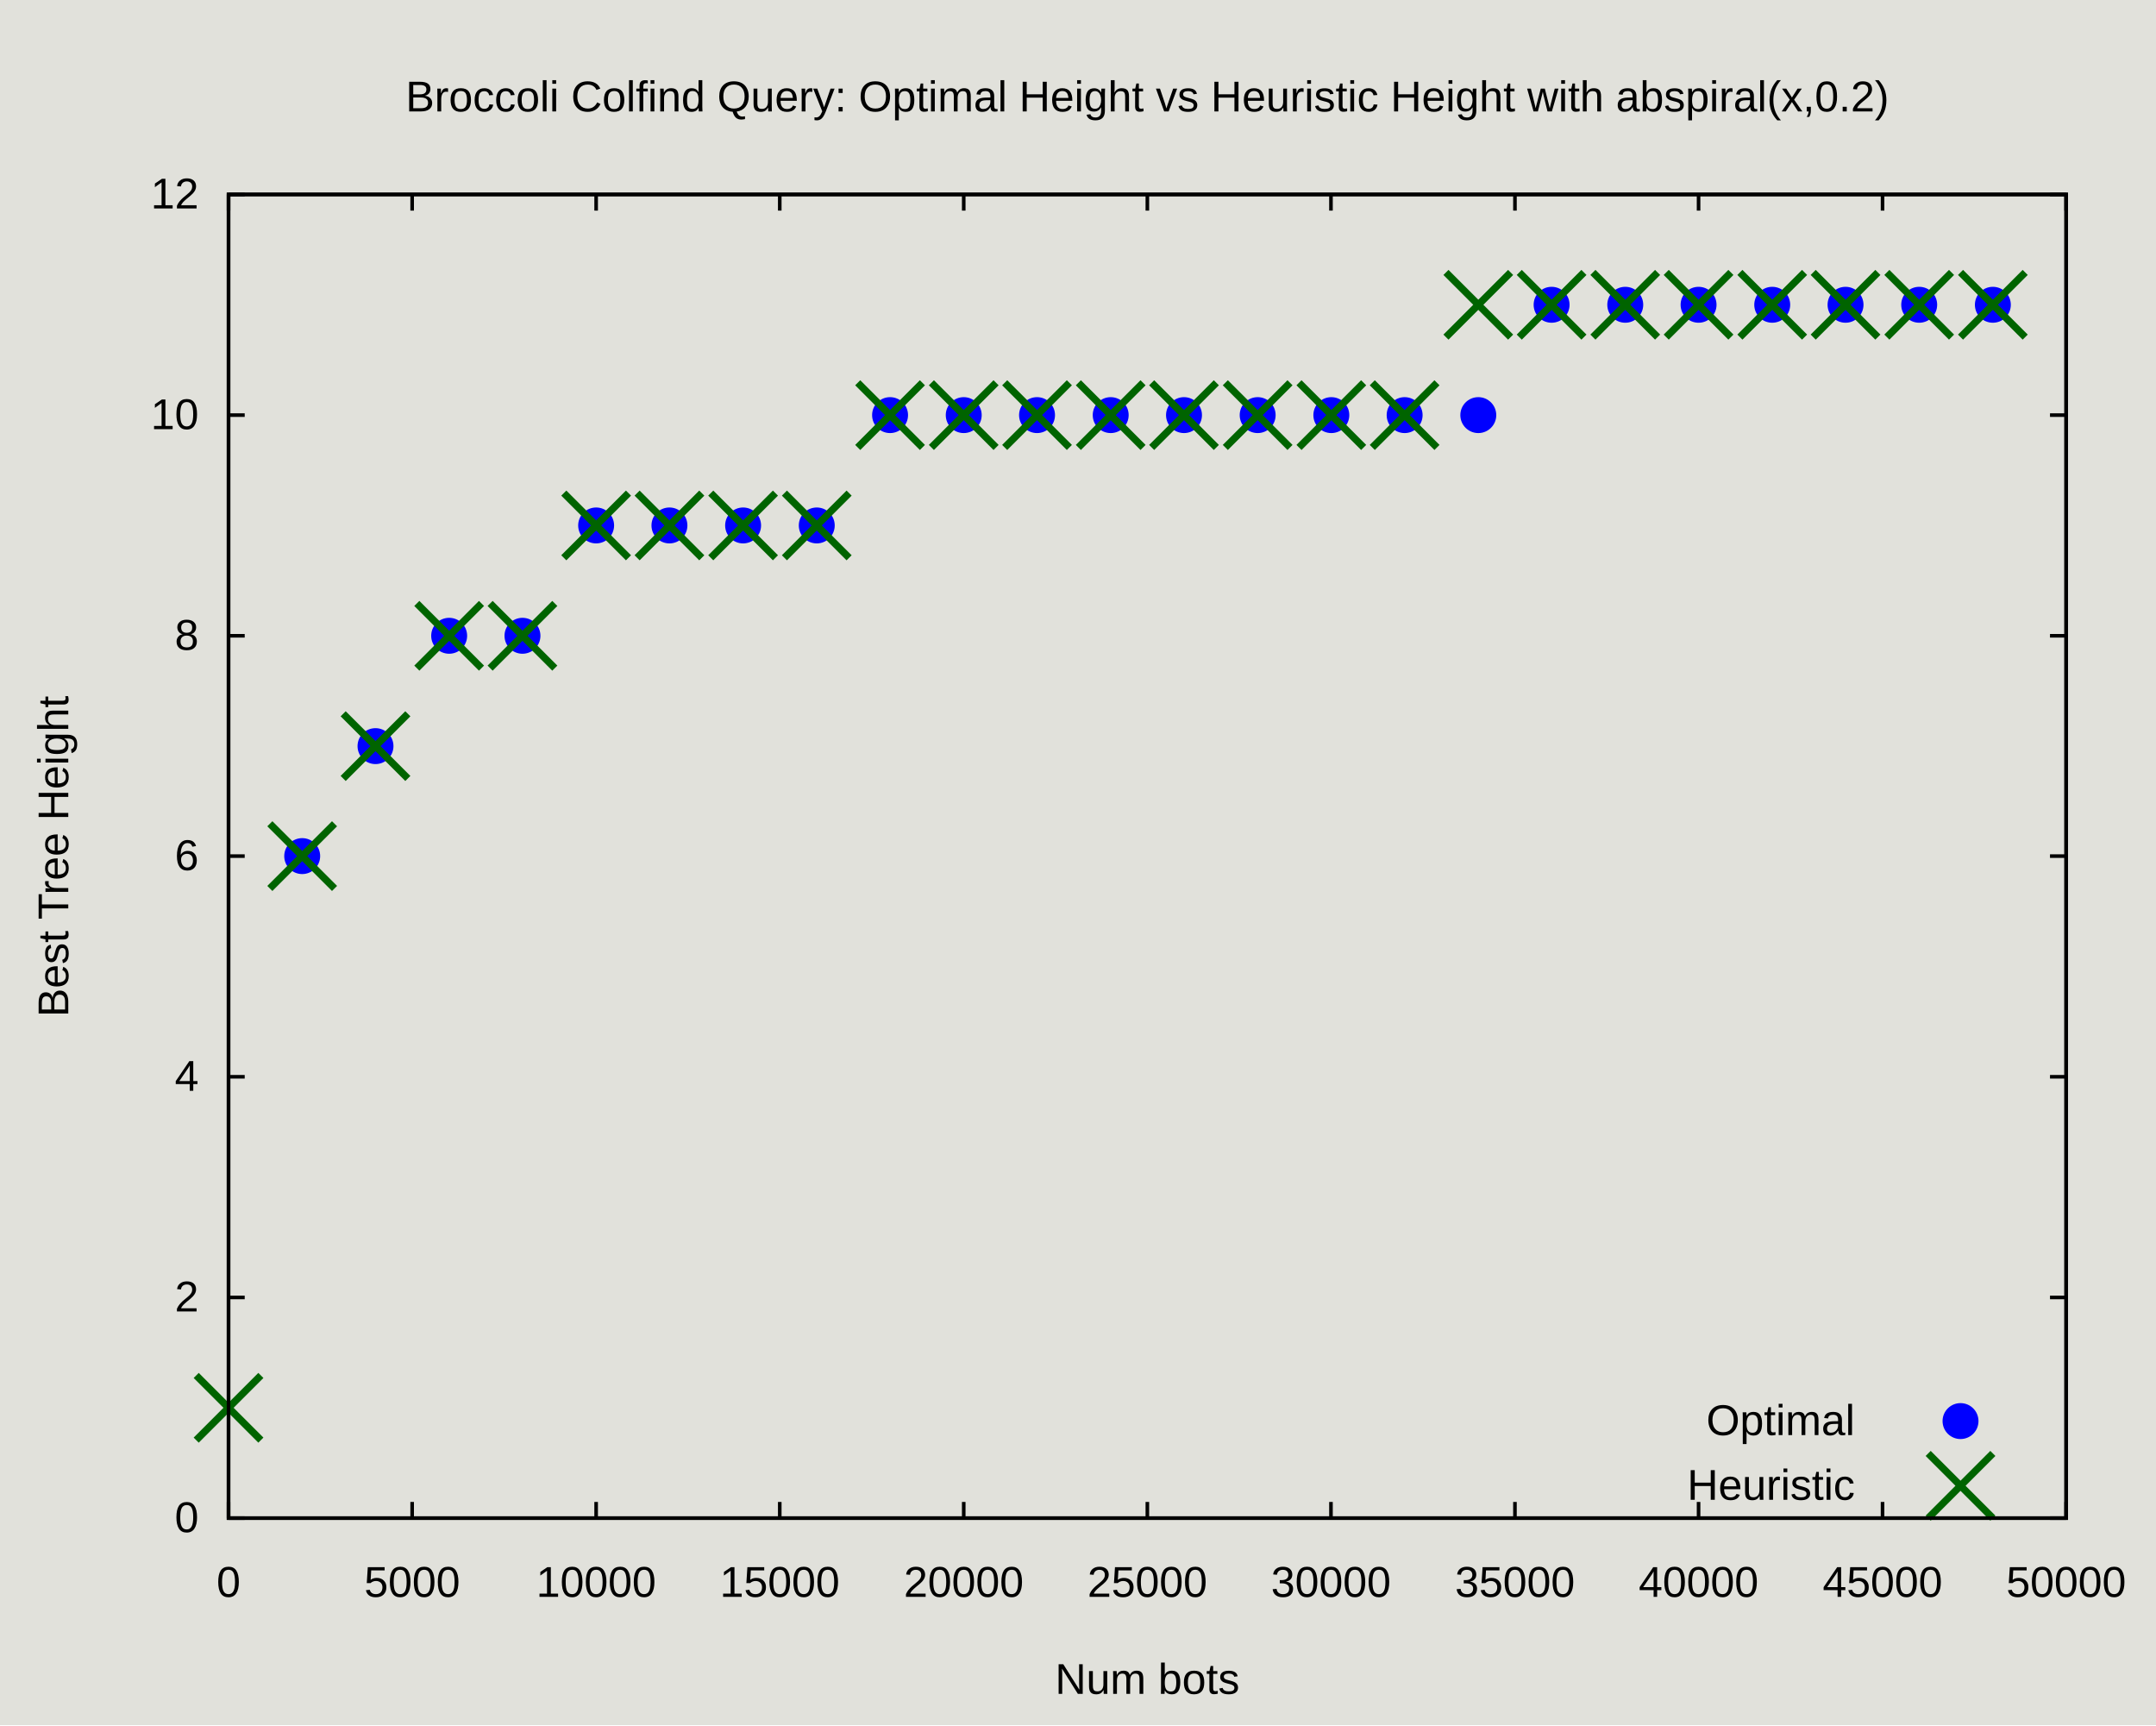
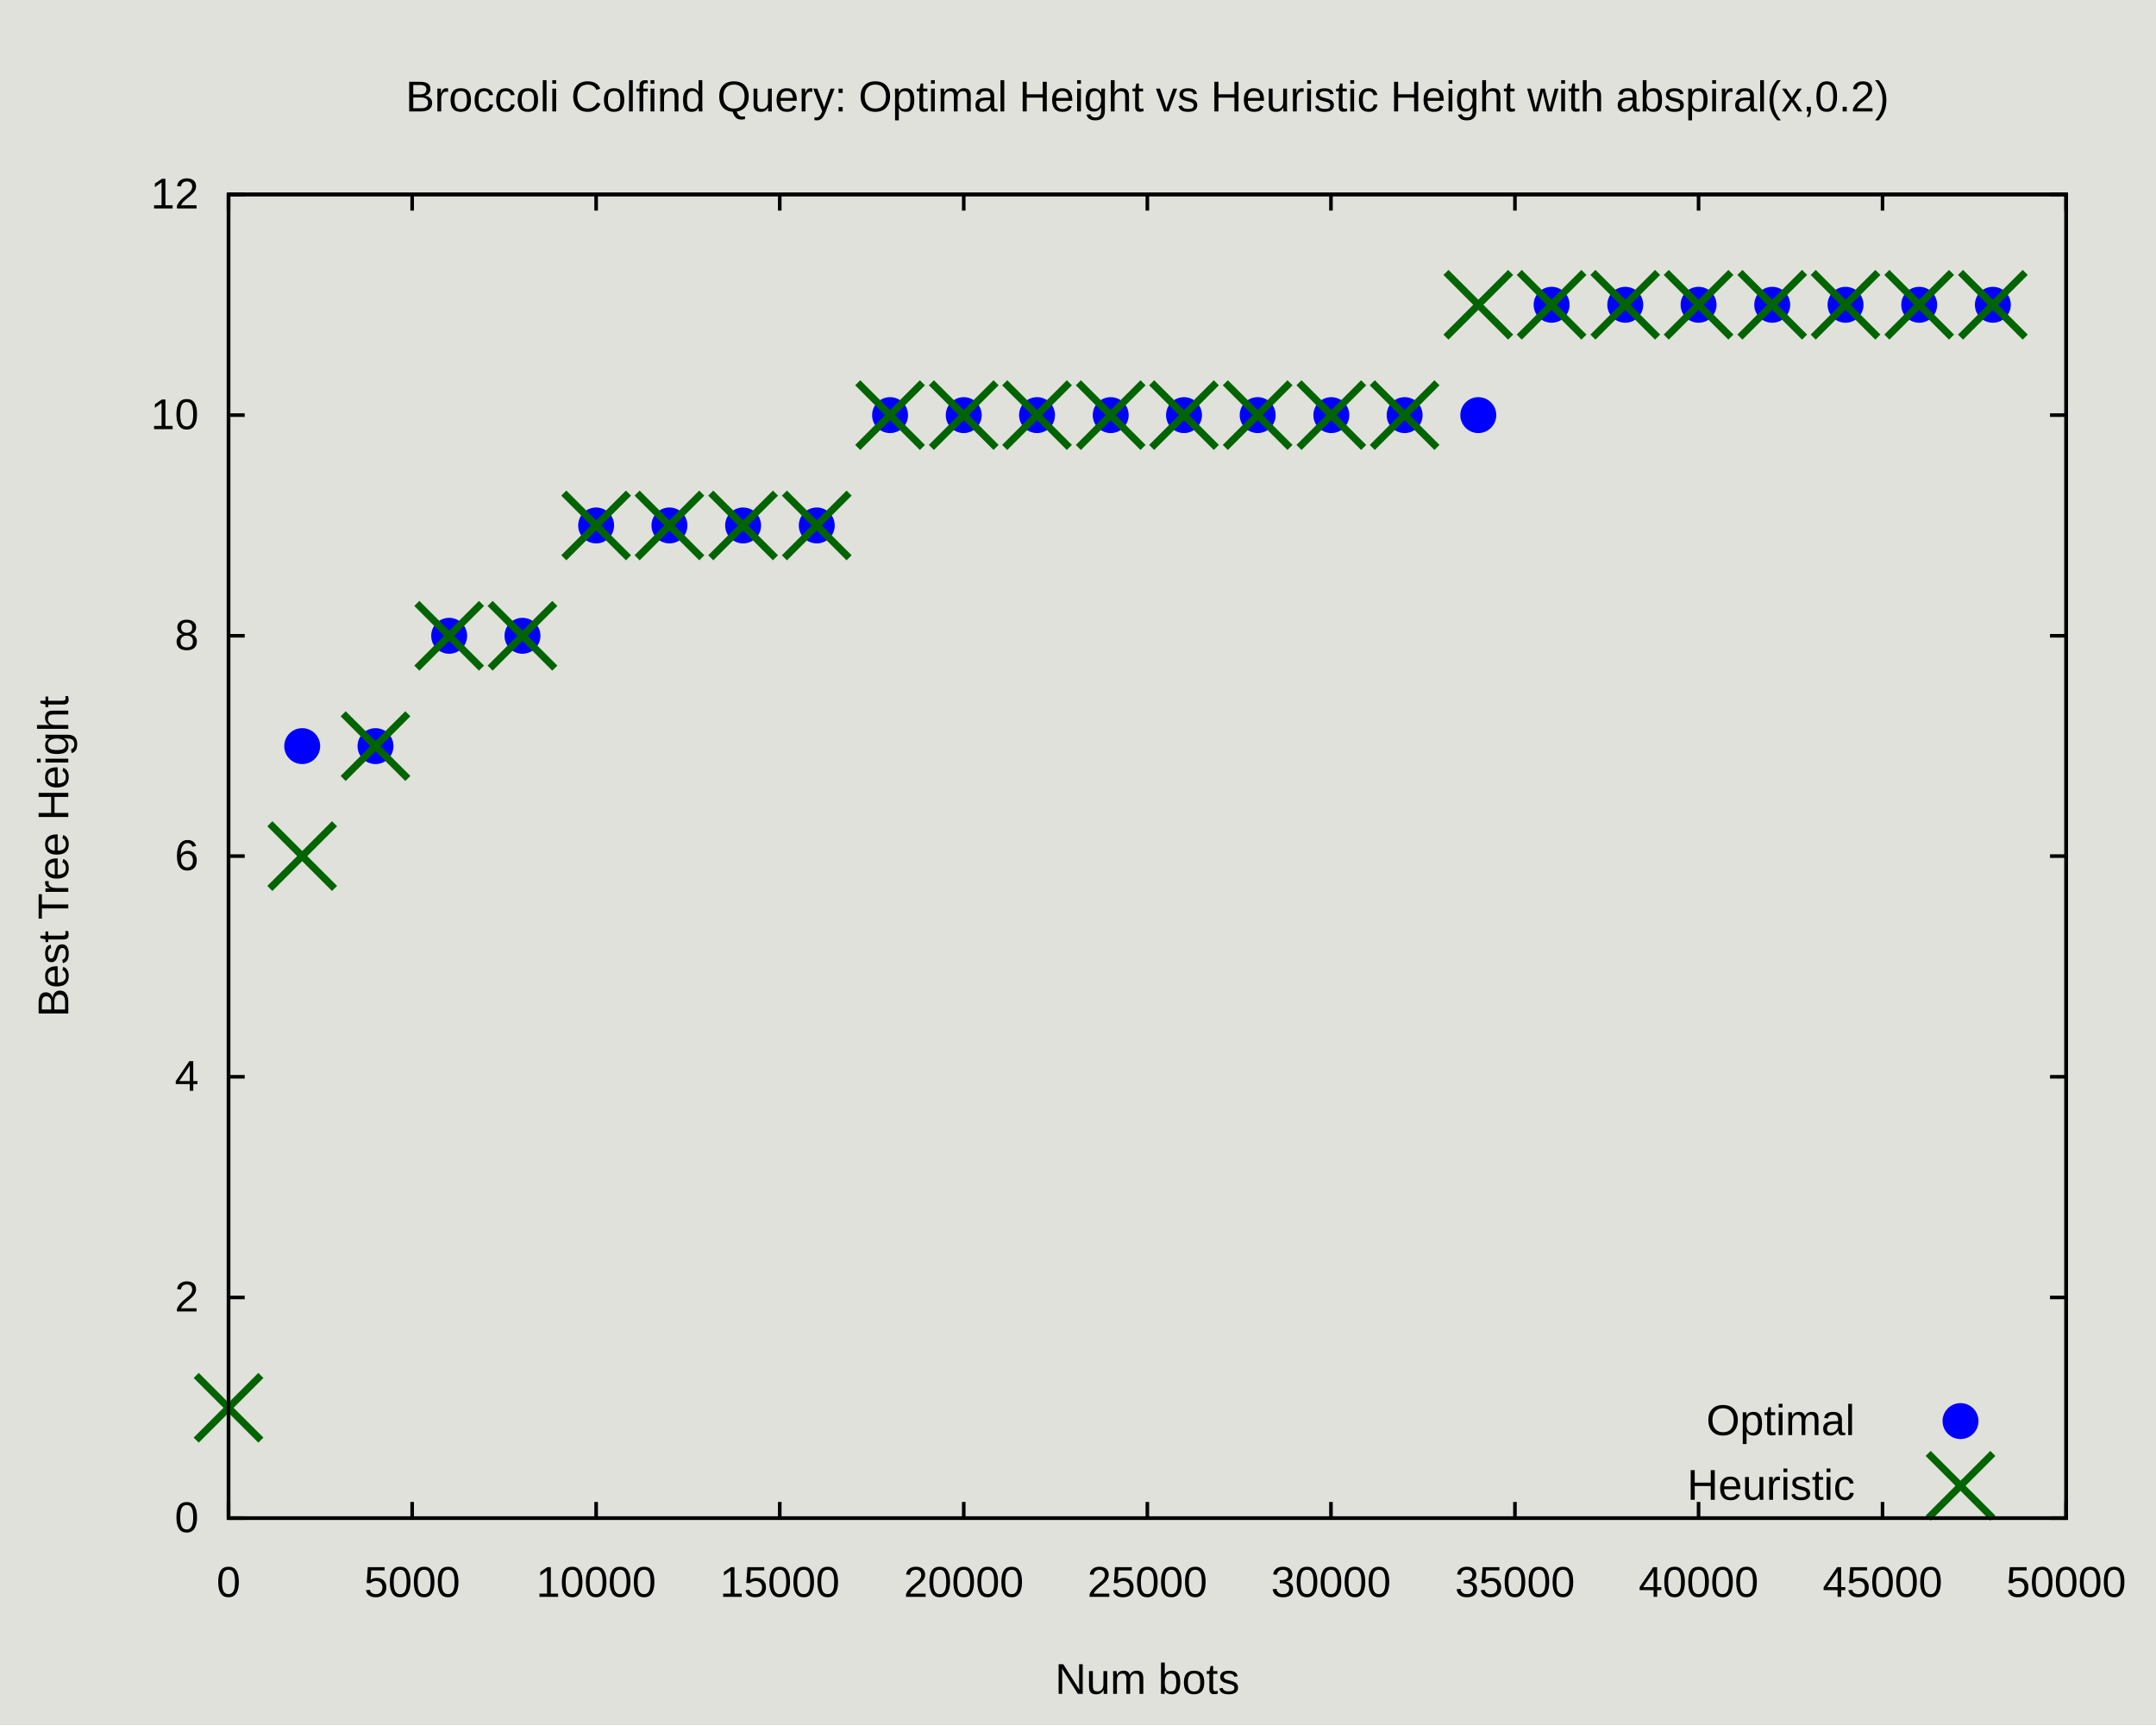
<svg xmlns="http://www.w3.org/2000/svg" xmlns:xlink="http://www.w3.org/1999/xlink" width="600" height="480" viewBox="0 0 600 480">
  <g id="gnuplot_canvas">
    <rect x="0" y="0" width="600" height="480" fill="#e1e1db" />
    <defs>
      <circle id="gpDot" r="0.5" stroke-width="0.5" stroke="currentColor" />
      <path id="gpPt0" stroke-width="0.222" stroke="currentColor" d="M-1,0 h2 M0,-1 v2" />
      <path id="gpPt1" stroke-width="0.222" stroke="currentColor" d="M-1,-1 L1,1 M1,-1 L-1,1" />
      <path id="gpPt2" stroke-width="0.222" stroke="currentColor" d="M-1,0 L1,0 M0,-1 L0,1 M-1,-1 L1,1 M-1,1 L1,-1" />
      <rect id="gpPt3" stroke-width="0.222" stroke="currentColor" x="-1" y="-1" width="2" height="2" />
      <rect id="gpPt4" stroke-width="0.222" stroke="currentColor" fill="currentColor" x="-1" y="-1" width="2" height="2" />
      <circle id="gpPt5" stroke-width="0.222" stroke="currentColor" cx="0" cy="0" r="1" />
      <use xlink:href="#gpPt5" id="gpPt6" fill="currentColor" stroke="none" />
      <path id="gpPt7" stroke-width="0.222" stroke="currentColor" d="M0,-1.33 L-1.33,0.67 L1.33,0.67 z" />
      <use xlink:href="#gpPt7" id="gpPt8" fill="currentColor" stroke="none" />
      <use xlink:href="#gpPt7" id="gpPt9" stroke="currentColor" transform="rotate(180)" />
      <use xlink:href="#gpPt9" id="gpPt10" fill="currentColor" stroke="none" />
      <use xlink:href="#gpPt3" id="gpPt11" stroke="currentColor" transform="rotate(45)" />
      <use xlink:href="#gpPt11" id="gpPt12" fill="currentColor" stroke="none" />
      <path id="gpPt13" stroke-width="0.222" stroke="currentColor" d="M0,1.330 L1.265,0.411 L0.782,-1.067 L-0.782,-1.076 L-1.265,0.411 z" />
      <use xlink:href="#gpPt13" id="gpPt14" fill="currentColor" stroke="none" />
      <filter id="textbox" filterUnits="objectBoundingBox" x="0" y="0" height="1" width="1">
        <feFlood flood-color="#E1E1DB" flood-opacity="1" result="bgnd" />
        <feComposite in="SourceGraphic" in2="bgnd" operator="atop" />
      </filter>
      <filter id="greybox" filterUnits="objectBoundingBox" x="0" y="0" height="1" width="1">
        <feFlood flood-color="lightgrey" flood-opacity="1" result="grey" />
        <feComposite in="SourceGraphic" in2="grey" operator="atop" />
      </filter>
    </defs>
    <g fill="none" color="#E1E1DB" stroke="currentColor" stroke-width="1.00" stroke-linecap="butt" stroke-linejoin="miter">
</g>
    <g fill="none" color="black" stroke="currentColor" stroke-width="1.00" stroke-linecap="butt" stroke-linejoin="miter">
      <path stroke="rgb(  0,   0,   0)" d="M63.6,422.4 L68.1,422.4 M575.0,422.4 L570.5,422.4  " />
      <g transform="translate(55.3,426.3)" stroke="none" fill="rgb(0,0,0)" font-family="Arial" font-size="12.00" text-anchor="end">
        <text>
          <tspan font-family="Arial"> 0</tspan>
        </text>
      </g>
    </g>
    <g fill="none" color="black" stroke="currentColor" stroke-width="1.00" stroke-linecap="butt" stroke-linejoin="miter">
      <path stroke="rgb(  0,   0,   0)" d="M63.6,361.0 L68.1,361.0 M575.0,361.0 L570.5,361.0  " />
      <g transform="translate(55.3,364.9)" stroke="none" fill="rgb(0,0,0)" font-family="Arial" font-size="12.00" text-anchor="end">
        <text>
          <tspan font-family="Arial"> 2</tspan>
        </text>
      </g>
    </g>
    <g fill="none" color="black" stroke="currentColor" stroke-width="1.00" stroke-linecap="butt" stroke-linejoin="miter">
      <path stroke="rgb(  0,   0,   0)" d="M63.6,299.6 L68.1,299.6 M575.0,299.6 L570.5,299.6  " />
      <g transform="translate(55.3,303.5)" stroke="none" fill="rgb(0,0,0)" font-family="Arial" font-size="12.00" text-anchor="end">
        <text>
          <tspan font-family="Arial"> 4</tspan>
        </text>
      </g>
    </g>
    <g fill="none" color="black" stroke="currentColor" stroke-width="1.00" stroke-linecap="butt" stroke-linejoin="miter">
      <path stroke="rgb(  0,   0,   0)" d="M63.6,238.2 L68.1,238.2 M575.0,238.2 L570.5,238.2  " />
      <g transform="translate(55.3,242.1)" stroke="none" fill="rgb(0,0,0)" font-family="Arial" font-size="12.00" text-anchor="end">
        <text>
          <tspan font-family="Arial"> 6</tspan>
        </text>
      </g>
    </g>
    <g fill="none" color="black" stroke="currentColor" stroke-width="1.00" stroke-linecap="butt" stroke-linejoin="miter">
      <path stroke="rgb(  0,   0,   0)" d="M63.6,176.9 L68.1,176.9 M575.0,176.9 L570.5,176.9  " />
      <g transform="translate(55.3,180.8)" stroke="none" fill="rgb(0,0,0)" font-family="Arial" font-size="12.00" text-anchor="end">
        <text>
          <tspan font-family="Arial"> 8</tspan>
        </text>
      </g>
    </g>
    <g fill="none" color="black" stroke="currentColor" stroke-width="1.00" stroke-linecap="butt" stroke-linejoin="miter">
      <path stroke="rgb(  0,   0,   0)" d="M63.6,115.5 L68.1,115.5 M575.0,115.5 L570.5,115.5  " />
      <g transform="translate(55.3,119.4)" stroke="none" fill="rgb(0,0,0)" font-family="Arial" font-size="12.00" text-anchor="end">
        <text>
          <tspan font-family="Arial"> 10</tspan>
        </text>
      </g>
    </g>
    <g fill="none" color="black" stroke="currentColor" stroke-width="1.00" stroke-linecap="butt" stroke-linejoin="miter">
      <path stroke="rgb(  0,   0,   0)" d="M63.6,54.1 L68.1,54.1 M575.0,54.1 L570.5,54.1  " />
      <g transform="translate(55.3,58.0)" stroke="none" fill="rgb(0,0,0)" font-family="Arial" font-size="12.00" text-anchor="end">
        <text>
          <tspan font-family="Arial"> 12</tspan>
        </text>
      </g>
    </g>
    <g fill="none" color="black" stroke="currentColor" stroke-width="1.00" stroke-linecap="butt" stroke-linejoin="miter">
      <path stroke="rgb(  0,   0,   0)" d="M63.6,422.4 L63.6,417.9 M63.6,54.1 L63.6,58.6  " />
      <g transform="translate(63.6,444.3)" stroke="none" fill="rgb(0,0,0)" font-family="Arial" font-size="12.00" text-anchor="middle">
        <text>
          <tspan font-family="Arial"> 0</tspan>
        </text>
      </g>
    </g>
    <g fill="none" color="black" stroke="currentColor" stroke-width="1.00" stroke-linecap="butt" stroke-linejoin="miter">
      <path stroke="rgb(  0,   0,   0)" d="M114.7,422.4 L114.7,417.9 M114.7,54.1 L114.7,58.6  " />
      <g transform="translate(114.7,444.3)" stroke="none" fill="rgb(0,0,0)" font-family="Arial" font-size="12.00" text-anchor="middle">
        <text>
          <tspan font-family="Arial"> 5000</tspan>
        </text>
      </g>
    </g>
    <g fill="none" color="black" stroke="currentColor" stroke-width="1.00" stroke-linecap="butt" stroke-linejoin="miter">
      <path stroke="rgb(  0,   0,   0)" d="M165.9,422.4 L165.9,417.9 M165.9,54.1 L165.9,58.6  " />
      <g transform="translate(165.9,444.3)" stroke="none" fill="rgb(0,0,0)" font-family="Arial" font-size="12.00" text-anchor="middle">
        <text>
          <tspan font-family="Arial"> 10000</tspan>
        </text>
      </g>
    </g>
    <g fill="none" color="black" stroke="currentColor" stroke-width="1.00" stroke-linecap="butt" stroke-linejoin="miter">
      <path stroke="rgb(  0,   0,   0)" d="M217.0,422.4 L217.0,417.9 M217.0,54.1 L217.0,58.6  " />
      <g transform="translate(217.0,444.3)" stroke="none" fill="rgb(0,0,0)" font-family="Arial" font-size="12.00" text-anchor="middle">
        <text>
          <tspan font-family="Arial"> 15000</tspan>
        </text>
      </g>
    </g>
    <g fill="none" color="black" stroke="currentColor" stroke-width="1.00" stroke-linecap="butt" stroke-linejoin="miter">
      <path stroke="rgb(  0,   0,   0)" d="M268.2,422.4 L268.2,417.9 M268.2,54.1 L268.2,58.6  " />
      <g transform="translate(268.2,444.3)" stroke="none" fill="rgb(0,0,0)" font-family="Arial" font-size="12.00" text-anchor="middle">
        <text>
          <tspan font-family="Arial"> 20000</tspan>
        </text>
      </g>
    </g>
    <g fill="none" color="black" stroke="currentColor" stroke-width="1.00" stroke-linecap="butt" stroke-linejoin="miter">
      <path stroke="rgb(  0,   0,   0)" d="M319.3,422.4 L319.3,417.9 M319.3,54.1 L319.3,58.6  " />
      <g transform="translate(319.3,444.3)" stroke="none" fill="rgb(0,0,0)" font-family="Arial" font-size="12.00" text-anchor="middle">
        <text>
          <tspan font-family="Arial"> 25000</tspan>
        </text>
      </g>
    </g>
    <g fill="none" color="black" stroke="currentColor" stroke-width="1.00" stroke-linecap="butt" stroke-linejoin="miter">
      <path stroke="rgb(  0,   0,   0)" d="M370.4,422.4 L370.4,417.9 M370.4,54.1 L370.4,58.6  " />
      <g transform="translate(370.4,444.3)" stroke="none" fill="rgb(0,0,0)" font-family="Arial" font-size="12.00" text-anchor="middle">
        <text>
          <tspan font-family="Arial"> 30000</tspan>
        </text>
      </g>
    </g>
    <g fill="none" color="black" stroke="currentColor" stroke-width="1.00" stroke-linecap="butt" stroke-linejoin="miter">
      <path stroke="rgb(  0,   0,   0)" d="M421.6,422.4 L421.6,417.9 M421.6,54.1 L421.6,58.6  " />
      <g transform="translate(421.6,444.3)" stroke="none" fill="rgb(0,0,0)" font-family="Arial" font-size="12.00" text-anchor="middle">
        <text>
          <tspan font-family="Arial"> 35000</tspan>
        </text>
      </g>
    </g>
    <g fill="none" color="black" stroke="currentColor" stroke-width="1.00" stroke-linecap="butt" stroke-linejoin="miter">
      <path stroke="rgb(  0,   0,   0)" d="M472.7,422.4 L472.7,417.9 M472.7,54.1 L472.7,58.6  " />
      <g transform="translate(472.7,444.3)" stroke="none" fill="rgb(0,0,0)" font-family="Arial" font-size="12.00" text-anchor="middle">
        <text>
          <tspan font-family="Arial"> 40000</tspan>
        </text>
      </g>
    </g>
    <g fill="none" color="black" stroke="currentColor" stroke-width="1.00" stroke-linecap="butt" stroke-linejoin="miter">
      <path stroke="rgb(  0,   0,   0)" d="M523.9,422.4 L523.9,417.9 M523.9,54.1 L523.9,58.6  " />
      <g transform="translate(523.9,444.3)" stroke="none" fill="rgb(0,0,0)" font-family="Arial" font-size="12.00" text-anchor="middle">
        <text>
          <tspan font-family="Arial"> 45000</tspan>
        </text>
      </g>
    </g>
    <g fill="none" color="black" stroke="currentColor" stroke-width="1.00" stroke-linecap="butt" stroke-linejoin="miter">
      <path stroke="rgb(  0,   0,   0)" d="M575.0,422.4 L575.0,417.9 M575.0,54.1 L575.0,58.6  " />
      <g transform="translate(575.0,444.3)" stroke="none" fill="rgb(0,0,0)" font-family="Arial" font-size="12.00" text-anchor="middle">
        <text>
          <tspan font-family="Arial"> 50000</tspan>
        </text>
      </g>
    </g>
    <g fill="none" color="black" stroke="currentColor" stroke-width="1.00" stroke-linecap="butt" stroke-linejoin="miter">
</g>
    <g fill="none" color="black" stroke="currentColor" stroke-width="1.00" stroke-linecap="butt" stroke-linejoin="miter">
      <path stroke="rgb(  0,   0,   0)" d="M63.6,54.1 L63.6,422.4 L575.0,422.4 L575.0,54.1 L63.6,54.1 Z  " />
    </g>
    <g fill="none" color="black" stroke="currentColor" stroke-width="1.00" stroke-linecap="butt" stroke-linejoin="miter">
      <g transform="translate(19.0,238.3) rotate(270)" stroke="none" fill="black" font-family="Arial" font-size="12.00" text-anchor="middle">
        <text>
          <tspan font-family="Arial">Best Tree Height</tspan>
        </text>
      </g>
    </g>
    <g fill="none" color="black" stroke="currentColor" stroke-width="1.00" stroke-linecap="butt" stroke-linejoin="miter">
      <g transform="translate(319.3,471.3)" stroke="none" fill="black" font-family="Arial" font-size="12.00" text-anchor="middle">
        <text>
          <tspan font-family="Arial">Num bots</tspan>
        </text>
      </g>
    </g>
    <g fill="none" color="black" stroke="currentColor" stroke-width="1.00" stroke-linecap="butt" stroke-linejoin="miter">
      <g transform="translate(319.3,31.0)" stroke="none" fill="black" font-family="Arial" font-size="12.00" text-anchor="middle">
        <text>
          <tspan font-family="Arial">Broccoli Colfind Query: Optimal Height vs Heuristic Height with abspiral(x,0.2)</tspan>
        </text>
      </g>
    </g>
    <g fill="none" color="black" stroke="currentColor" stroke-width="1.00" stroke-linecap="butt" stroke-linejoin="miter">
</g>
    <g id="gnuplot_plot_1">
      <g fill="none" color="black" stroke="currentColor" stroke-width="1.00" stroke-linecap="butt" stroke-linejoin="miter">
        <g transform="translate(516.2,399.3)" stroke="none" fill="black" font-family="Arial" font-size="12.00" text-anchor="end">
          <text>
            <tspan font-family="Arial">Optimal</tspan>
          </text>
        </g>
      </g>
      <g fill="none" color="black" stroke="currentColor" stroke-width="1.00" stroke-linecap="butt" stroke-linejoin="miter">
-         <use xlink:href="#gpPt6" transform="translate(84.1,238.2) scale(4.50)" color="rgb(  0,   0, 255)" />
+         <use xlink:href="#gpPt6" transform="translate(84.1,207.6) scale(4.50)" color="rgb(  0,   0, 255)" />
        <use xlink:href="#gpPt6" transform="translate(104.5,207.6) scale(4.50)" color="rgb(  0,   0, 255)" />
        <use xlink:href="#gpPt6" transform="translate(125.0,176.9) scale(4.50)" color="rgb(  0,   0, 255)" />
        <use xlink:href="#gpPt6" transform="translate(145.4,176.9) scale(4.50)" color="rgb(  0,   0, 255)" />
        <use xlink:href="#gpPt6" transform="translate(165.9,146.2) scale(4.50)" color="rgb(  0,   0, 255)" />
        <use xlink:href="#gpPt6" transform="translate(186.3,146.2) scale(4.50)" color="rgb(  0,   0, 255)" />
        <use xlink:href="#gpPt6" transform="translate(206.8,146.2) scale(4.50)" color="rgb(  0,   0, 255)" />
        <use xlink:href="#gpPt6" transform="translate(227.3,146.2) scale(4.50)" color="rgb(  0,   0, 255)" />
        <use xlink:href="#gpPt6" transform="translate(247.7,115.5) scale(4.50)" color="rgb(  0,   0, 255)" />
        <use xlink:href="#gpPt6" transform="translate(268.2,115.5) scale(4.50)" color="rgb(  0,   0, 255)" />
        <use xlink:href="#gpPt6" transform="translate(288.6,115.5) scale(4.50)" color="rgb(  0,   0, 255)" />
        <use xlink:href="#gpPt6" transform="translate(309.1,115.5) scale(4.50)" color="rgb(  0,   0, 255)" />
        <use xlink:href="#gpPt6" transform="translate(329.5,115.5) scale(4.50)" color="rgb(  0,   0, 255)" />
        <use xlink:href="#gpPt6" transform="translate(350.0,115.5) scale(4.50)" color="rgb(  0,   0, 255)" />
        <use xlink:href="#gpPt6" transform="translate(370.5,115.5) scale(4.50)" color="rgb(  0,   0, 255)" />
        <use xlink:href="#gpPt6" transform="translate(390.9,115.5) scale(4.50)" color="rgb(  0,   0, 255)" />
        <use xlink:href="#gpPt6" transform="translate(411.4,115.5) scale(4.50)" color="rgb(  0,   0, 255)" />
        <use xlink:href="#gpPt6" transform="translate(431.8,84.8) scale(4.50)" color="rgb(  0,   0, 255)" />
        <use xlink:href="#gpPt6" transform="translate(452.3,84.8) scale(4.50)" color="rgb(  0,   0, 255)" />
        <use xlink:href="#gpPt6" transform="translate(472.7,84.8) scale(4.50)" color="rgb(  0,   0, 255)" />
        <use xlink:href="#gpPt6" transform="translate(493.2,84.8) scale(4.50)" color="rgb(  0,   0, 255)" />
        <use xlink:href="#gpPt6" transform="translate(513.6,84.8) scale(4.50)" color="rgb(  0,   0, 255)" />
        <use xlink:href="#gpPt6" transform="translate(534.1,84.8) scale(4.50)" color="rgb(  0,   0, 255)" />
        <use xlink:href="#gpPt6" transform="translate(554.6,84.8) scale(4.50)" color="rgb(  0,   0, 255)" />
        <use xlink:href="#gpPt6" transform="translate(545.6,395.4) scale(4.50)" color="rgb(  0,   0, 255)" />
      </g>
    </g>
    <g id="gnuplot_plot_2">
      <g fill="none" color="black" stroke="currentColor" stroke-width="1.00" stroke-linecap="butt" stroke-linejoin="miter">
        <g transform="translate(516.2,417.3)" stroke="none" fill="black" font-family="Arial" font-size="12.00" text-anchor="end">
          <text>
            <tspan font-family="Arial">Heuristic</tspan>
          </text>
        </g>
      </g>
      <g fill="none" color="black" stroke="currentColor" stroke-width="1.00" stroke-linecap="butt" stroke-linejoin="miter">
        <use xlink:href="#gpPt1" transform="translate(63.6,391.7) scale(9.00)" color="rgb(  0, 100,   0)" />
        <use xlink:href="#gpPt1" transform="translate(84.1,238.2) scale(9.00)" color="rgb(  0, 100,   0)" />
        <use xlink:href="#gpPt1" transform="translate(104.5,207.6) scale(9.00)" color="rgb(  0, 100,   0)" />
        <use xlink:href="#gpPt1" transform="translate(125.0,176.9) scale(9.00)" color="rgb(  0, 100,   0)" />
        <use xlink:href="#gpPt1" transform="translate(145.4,176.9) scale(9.00)" color="rgb(  0, 100,   0)" />
        <use xlink:href="#gpPt1" transform="translate(165.9,146.2) scale(9.00)" color="rgb(  0, 100,   0)" />
        <use xlink:href="#gpPt1" transform="translate(186.3,146.2) scale(9.00)" color="rgb(  0, 100,   0)" />
        <use xlink:href="#gpPt1" transform="translate(206.8,146.2) scale(9.00)" color="rgb(  0, 100,   0)" />
        <use xlink:href="#gpPt1" transform="translate(227.3,146.2) scale(9.00)" color="rgb(  0, 100,   0)" />
        <use xlink:href="#gpPt1" transform="translate(247.7,115.5) scale(9.00)" color="rgb(  0, 100,   0)" />
        <use xlink:href="#gpPt1" transform="translate(268.2,115.5) scale(9.00)" color="rgb(  0, 100,   0)" />
        <use xlink:href="#gpPt1" transform="translate(288.6,115.5) scale(9.00)" color="rgb(  0, 100,   0)" />
        <use xlink:href="#gpPt1" transform="translate(309.1,115.5) scale(9.00)" color="rgb(  0, 100,   0)" />
        <use xlink:href="#gpPt1" transform="translate(329.5,115.5) scale(9.00)" color="rgb(  0, 100,   0)" />
        <use xlink:href="#gpPt1" transform="translate(350.0,115.5) scale(9.00)" color="rgb(  0, 100,   0)" />
        <use xlink:href="#gpPt1" transform="translate(370.5,115.5) scale(9.00)" color="rgb(  0, 100,   0)" />
        <use xlink:href="#gpPt1" transform="translate(390.9,115.5) scale(9.00)" color="rgb(  0, 100,   0)" />
        <use xlink:href="#gpPt1" transform="translate(411.4,84.8) scale(9.00)" color="rgb(  0, 100,   0)" />
        <use xlink:href="#gpPt1" transform="translate(431.8,84.8) scale(9.00)" color="rgb(  0, 100,   0)" />
        <use xlink:href="#gpPt1" transform="translate(452.3,84.8) scale(9.00)" color="rgb(  0, 100,   0)" />
        <use xlink:href="#gpPt1" transform="translate(472.7,84.8) scale(9.00)" color="rgb(  0, 100,   0)" />
        <use xlink:href="#gpPt1" transform="translate(493.2,84.8) scale(9.00)" color="rgb(  0, 100,   0)" />
        <use xlink:href="#gpPt1" transform="translate(513.6,84.8) scale(9.00)" color="rgb(  0, 100,   0)" />
        <use xlink:href="#gpPt1" transform="translate(534.1,84.8) scale(9.00)" color="rgb(  0, 100,   0)" />
        <use xlink:href="#gpPt1" transform="translate(554.6,84.8) scale(9.00)" color="rgb(  0, 100,   0)" />
        <use xlink:href="#gpPt1" transform="translate(545.6,413.4) scale(9.00)" color="rgb(  0, 100,   0)" />
      </g>
    </g>
    <g fill="none" color="#E1E1DB" stroke="rgb(  0, 100,   0)" stroke-width="2.00" stroke-linecap="butt" stroke-linejoin="miter">
</g>
    <g fill="none" color="black" stroke="currentColor" stroke-width="2.00" stroke-linecap="butt" stroke-linejoin="miter">
</g>
    <g fill="none" color="black" stroke="black" stroke-width="1.00" stroke-linecap="butt" stroke-linejoin="miter">
</g>
    <g fill="none" color="black" stroke="currentColor" stroke-width="1.00" stroke-linecap="butt" stroke-linejoin="miter">
      <path stroke="rgb(  0,   0,   0)" d="M63.6,54.1 L63.6,422.4 L575.0,422.4 L575.0,54.1 L63.6,54.1 Z  " />
    </g>
    <g fill="none" color="black" stroke="currentColor" stroke-width="1.00" stroke-linecap="butt" stroke-linejoin="miter">
</g>
  </g>
</svg>
